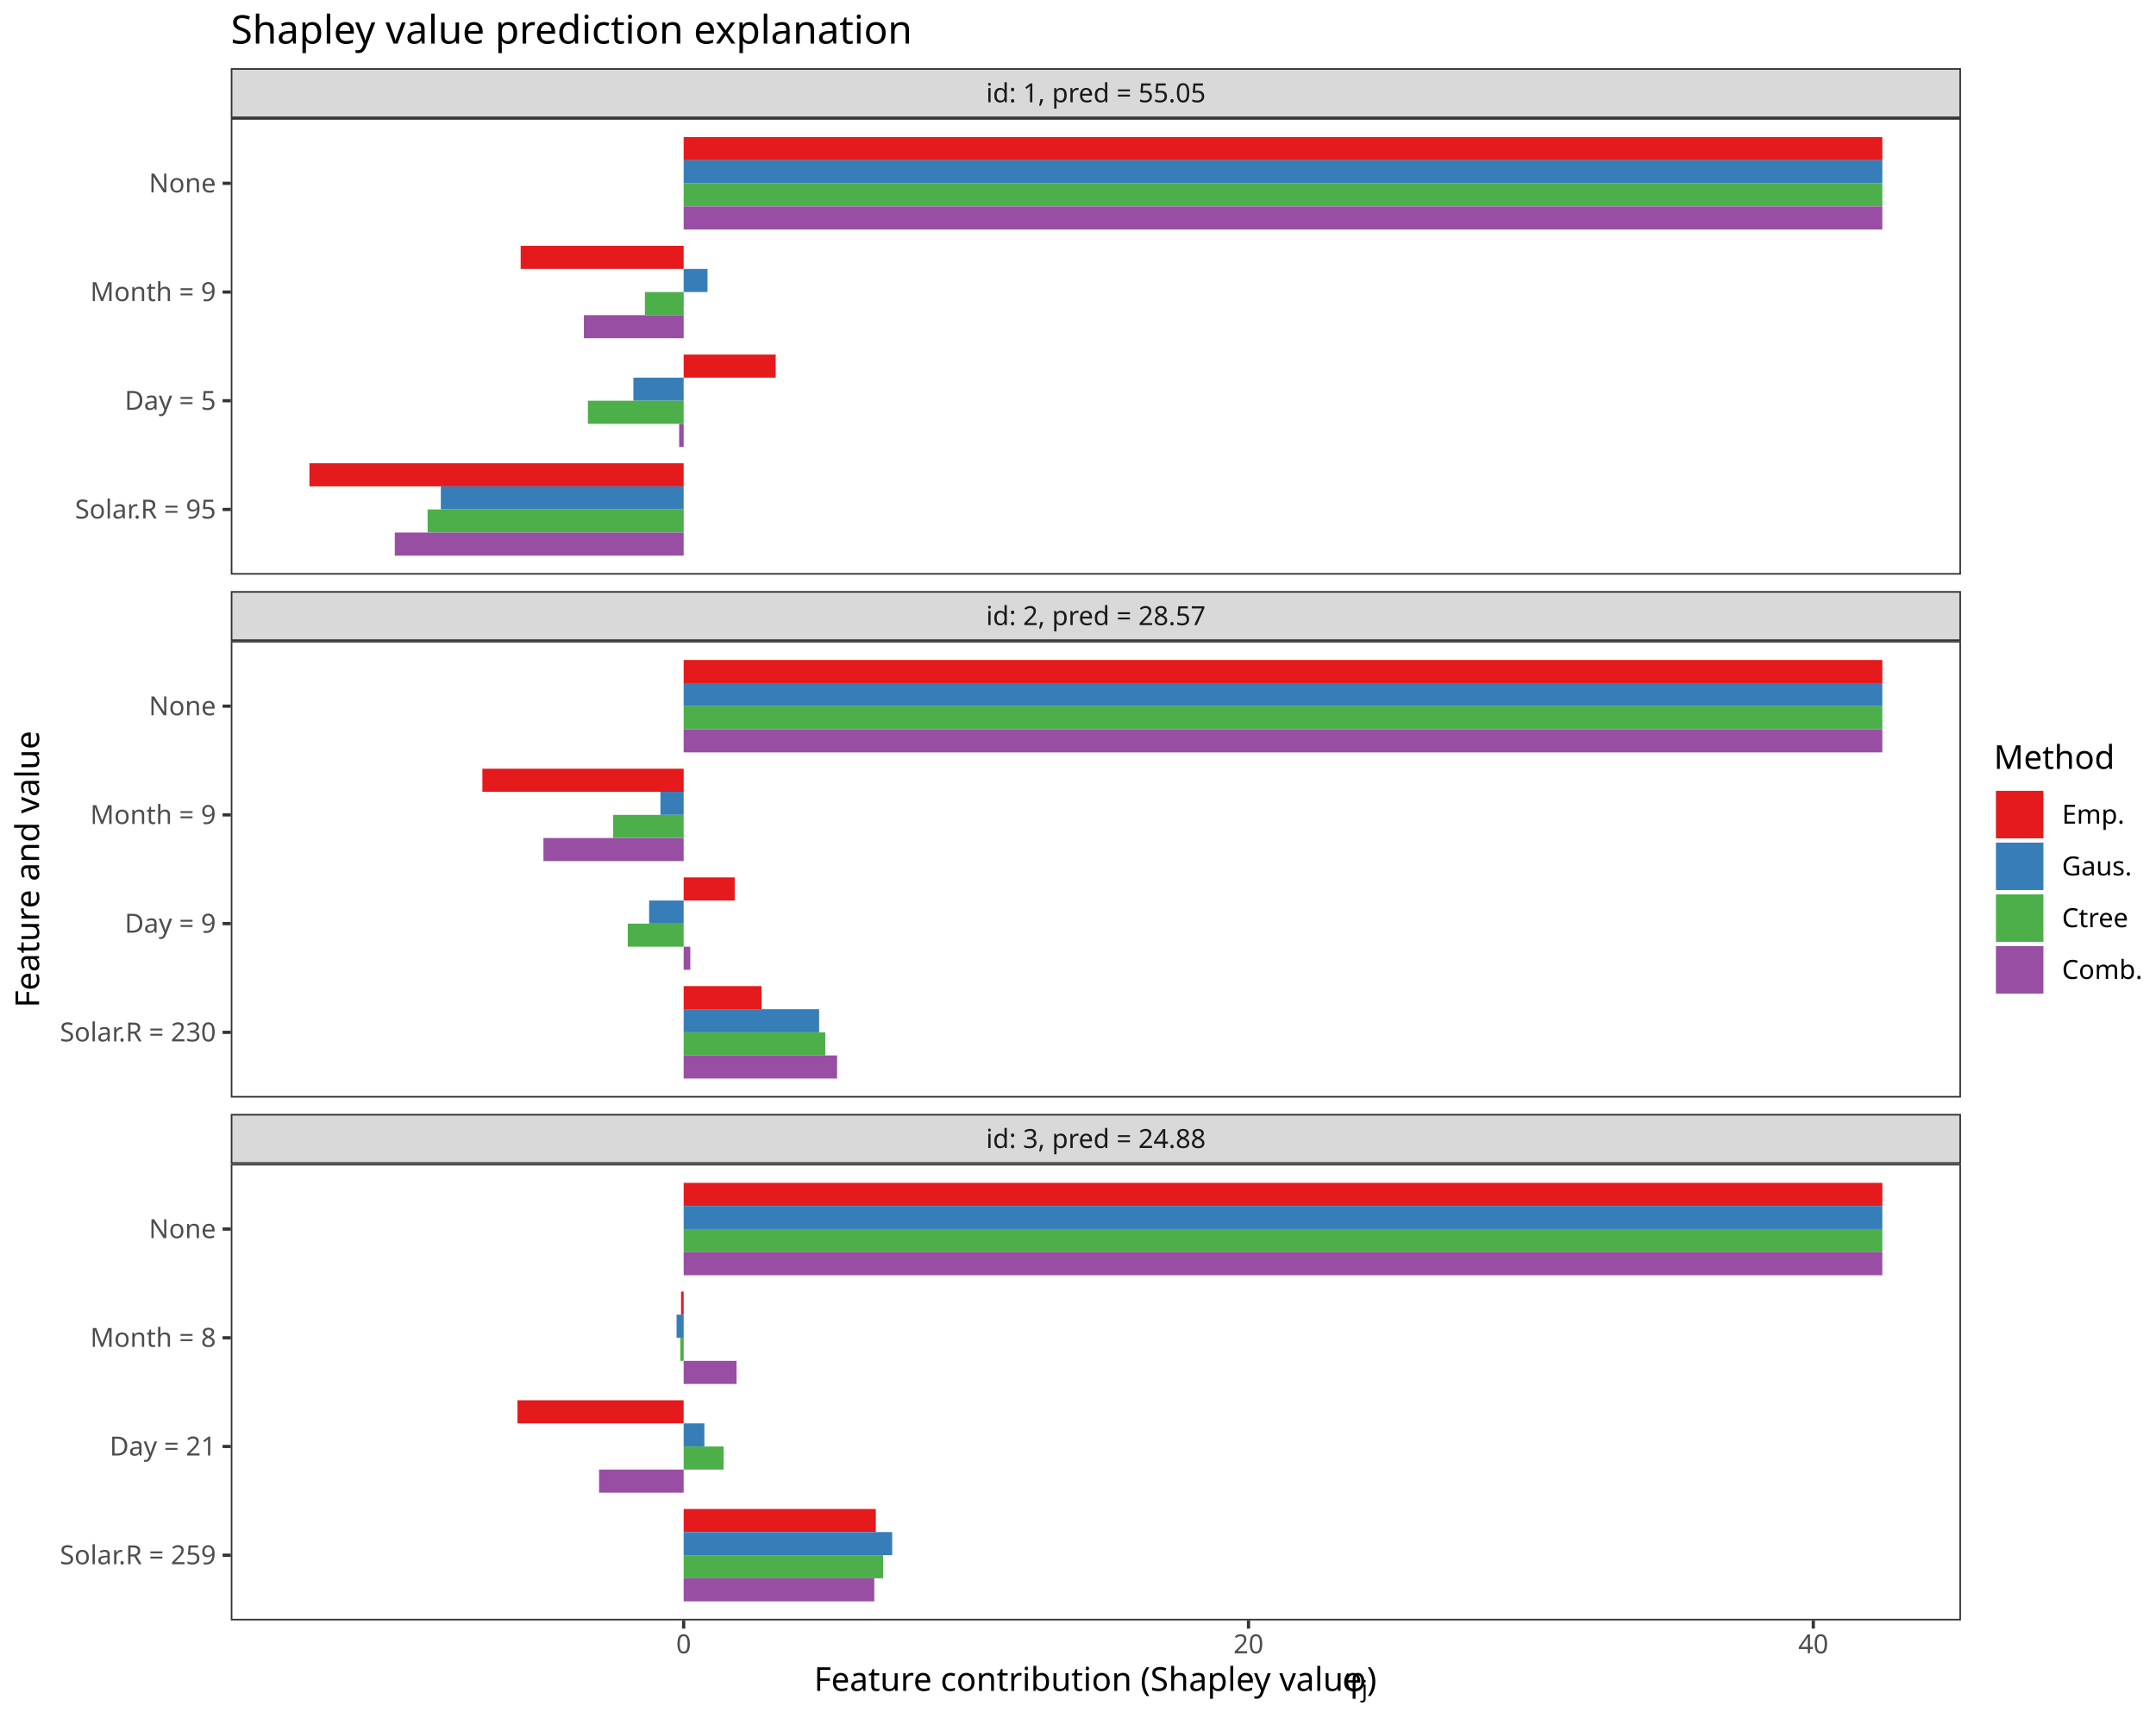
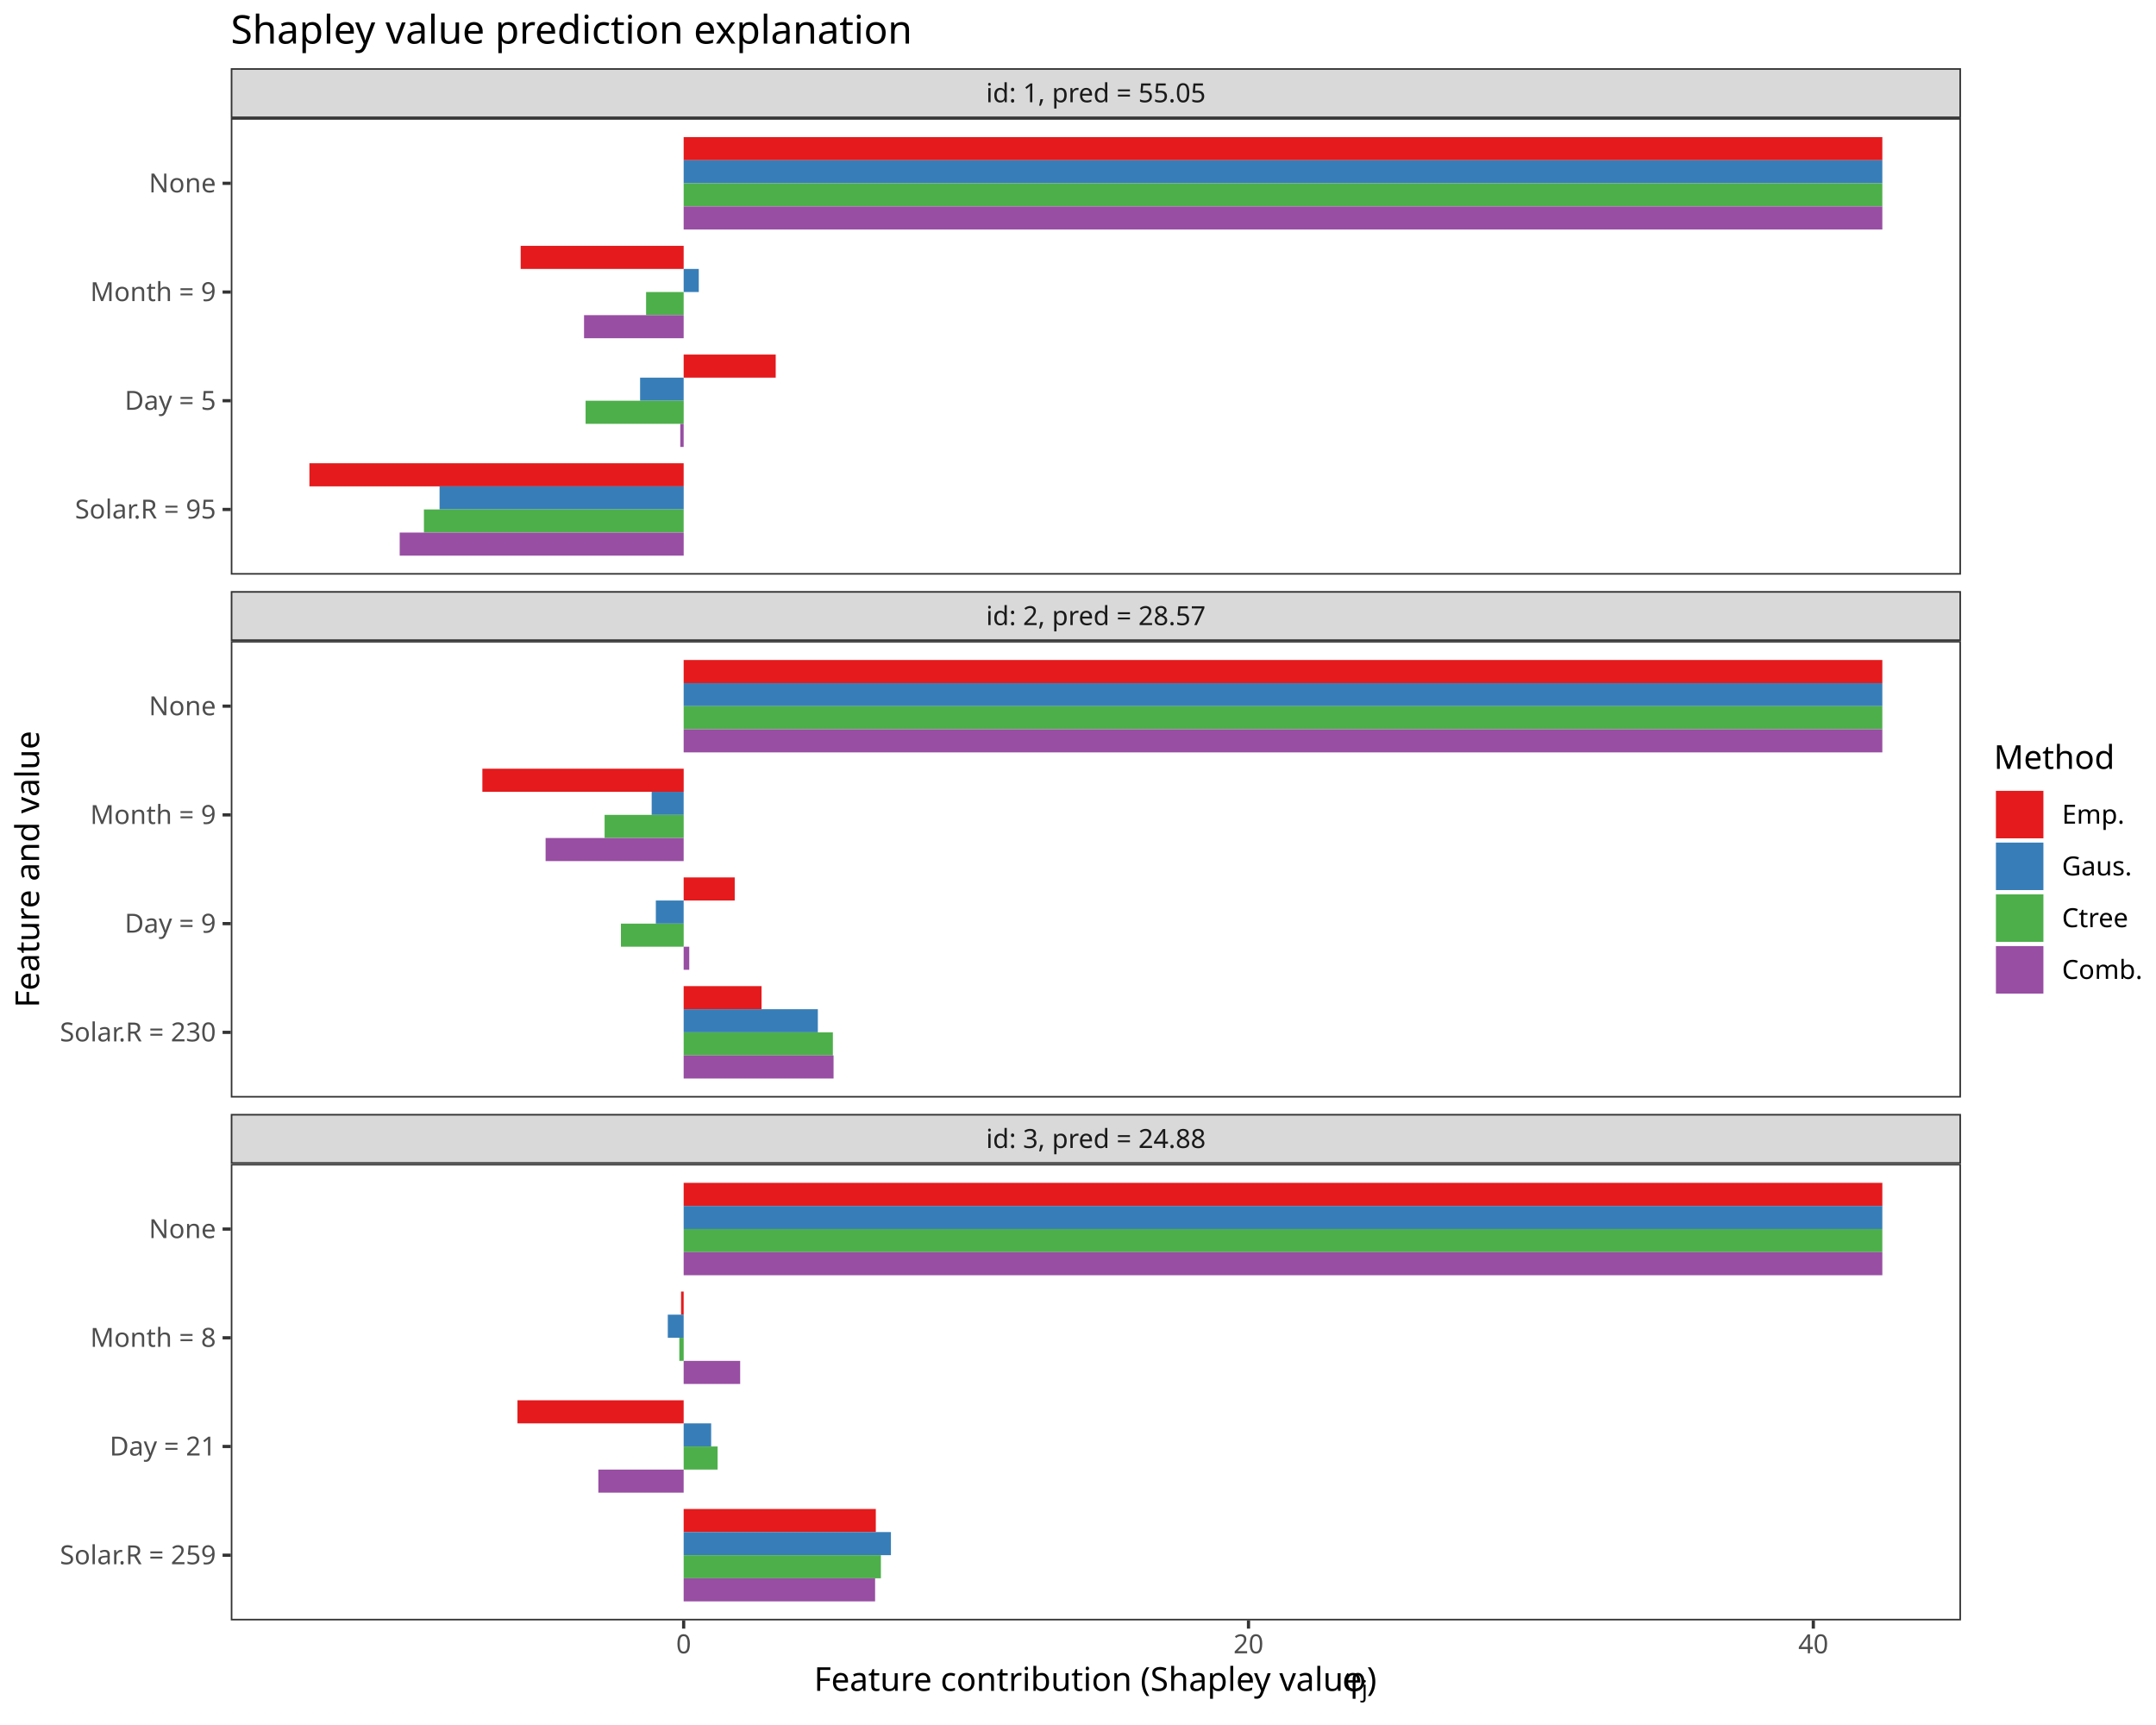
<svg xmlns="http://www.w3.org/2000/svg" class="svglite" data-engine-version="2.0" width="720.00pt" height="576.00pt" viewBox="0 0 720.00 576.00">
  <defs>
    <style type="text/css">
    .svglite line, .svglite polyline, .svglite polygon, .svglite path, .svglite rect, .svglite circle {
      fill: none;
      stroke: #000000;
      stroke-linecap: round;
      stroke-linejoin: round;
      stroke-miterlimit: 10.00;
    }
  </style>
  </defs>
  <rect width="100%" height="100%" style="stroke: none; fill: #FFFFFF;" />
  <defs>
    <clipPath id="cpMC4wMHw3MjAuMDB8MC4wMHw1NzYuMDA=">
      <rect x="0.00" y="0.00" width="720.00" height="576.00" />
    </clipPath>
  </defs>
  <g clip-path="url(#cpMC4wMHw3MjAuMDB8MC4wMHw1NzYuMDA=)">
    <rect x="0.00" y="-0" width="720.00" height="576.00" style="stroke-width: 1.07; stroke: #FFFFFF; fill: #FFFFFF;" />
  </g>
  <defs>
    <clipPath id="cpNzcuMDd8NjU0Ljg4fDM5LjQzfDE5MS44OQ==">
      <rect x="77.07" y="39.43" width="577.81" height="152.46" />
    </clipPath>
  </defs>
  <g clip-path="url(#cpNzcuMDd8NjU0Ljg4fDM5LjQzfDE5MS44OQ==)">
    <rect x="77.07" y="39.43" width="577.81" height="152.46" style="stroke-width: 1.07; stroke: none; fill: #FFFFFF;" />
    <rect x="228.31" y="45.79" width="400.30" height="7.71" style="stroke-width: 1.07; stroke: none; stroke-linecap: butt; stroke-linejoin: miter; fill: #E41A1C;" />
    <rect x="228.31" y="53.50" width="400.30" height="7.71" style="stroke-width: 1.07; stroke: none; stroke-linecap: butt; stroke-linejoin: miter; fill: #377EB8;" />
    <rect x="228.31" y="61.21" width="400.30" height="7.71" style="stroke-width: 1.07; stroke: none; stroke-linecap: butt; stroke-linejoin: miter; fill: #4DAF4A;" />
    <rect x="228.31" y="68.93" width="400.30" height="7.71" style="stroke-width: 1.07; stroke: none; stroke-linecap: butt; stroke-linejoin: miter; fill: #984EA3;" />
    <rect x="173.88" y="82.09" width="54.43" height="7.71" style="stroke-width: 1.07; stroke: none; stroke-linecap: butt; stroke-linejoin: miter; fill: #E41A1C;" />
-     <rect x="228.31" y="89.80" width="7.97" height="7.71" style="stroke-width: 1.07; stroke: none; stroke-linecap: butt; stroke-linejoin: miter; fill: #377EB8;" />
-     <rect x="215.36" y="97.51" width="12.96" height="7.71" style="stroke-width: 1.07; stroke: none; stroke-linecap: butt; stroke-linejoin: miter; fill: #4DAF4A;" />
-     <rect x="194.99" y="105.23" width="33.33" height="7.71" style="stroke-width: 1.07; stroke: none; stroke-linecap: butt; stroke-linejoin: miter; fill: #984EA3;" />
+     <rect x="228.31" y="89.80" width="5.05" height="7.71" style="stroke-width: 1.07; stroke: none; stroke-linecap: butt; stroke-linejoin: miter; fill: #377EB8;" />
+     <rect x="215.76" y="97.51" width="12.55" height="7.71" style="stroke-width: 1.07; stroke: none; stroke-linecap: butt; stroke-linejoin: miter; fill: #4DAF4A;" />
+     <rect x="195.04" y="105.23" width="33.27" height="7.71" style="stroke-width: 1.07; stroke: none; stroke-linecap: butt; stroke-linejoin: miter; fill: #984EA3;" />
    <rect x="228.31" y="118.39" width="30.74" height="7.71" style="stroke-width: 1.07; stroke: none; stroke-linecap: butt; stroke-linejoin: miter; fill: #E41A1C;" />
-     <rect x="211.52" y="126.10" width="16.79" height="7.71" style="stroke-width: 1.07; stroke: none; stroke-linecap: butt; stroke-linejoin: miter; fill: #377EB8;" />
-     <rect x="196.32" y="133.81" width="31.99" height="7.71" style="stroke-width: 1.07; stroke: none; stroke-linecap: butt; stroke-linejoin: miter; fill: #4DAF4A;" />
-     <rect x="226.80" y="141.53" width="1.52" height="7.71" style="stroke-width: 1.07; stroke: none; stroke-linecap: butt; stroke-linejoin: miter; fill: #984EA3;" />
+     <rect x="213.76" y="126.10" width="14.55" height="7.71" style="stroke-width: 1.07; stroke: none; stroke-linecap: butt; stroke-linejoin: miter; fill: #377EB8;" />
+     <rect x="195.56" y="133.81" width="32.76" height="7.71" style="stroke-width: 1.07; stroke: none; stroke-linecap: butt; stroke-linejoin: miter; fill: #4DAF4A;" />
+     <rect x="227.18" y="141.53" width="1.13" height="7.71" style="stroke-width: 1.07; stroke: none; stroke-linecap: butt; stroke-linejoin: miter; fill: #984EA3;" />
    <rect x="103.33" y="154.69" width="124.98" height="7.71" style="stroke-width: 1.07; stroke: none; stroke-linecap: butt; stroke-linejoin: miter; fill: #E41A1C;" />
-     <rect x="147.22" y="162.40" width="81.09" height="7.71" style="stroke-width: 1.07; stroke: none; stroke-linecap: butt; stroke-linejoin: miter; fill: #377EB8;" />
-     <rect x="142.80" y="170.11" width="85.52" height="7.71" style="stroke-width: 1.07; stroke: none; stroke-linecap: butt; stroke-linejoin: miter; fill: #4DAF4A;" />
-     <rect x="131.84" y="177.83" width="96.47" height="7.71" style="stroke-width: 1.07; stroke: none; stroke-linecap: butt; stroke-linejoin: miter; fill: #984EA3;" />
+     <rect x="146.79" y="162.40" width="81.53" height="7.71" style="stroke-width: 1.07; stroke: none; stroke-linecap: butt; stroke-linejoin: miter; fill: #377EB8;" />
+     <rect x="141.57" y="170.11" width="86.74" height="7.71" style="stroke-width: 1.07; stroke: none; stroke-linecap: butt; stroke-linejoin: miter; fill: #4DAF4A;" />
+     <rect x="133.48" y="177.83" width="94.84" height="7.71" style="stroke-width: 1.07; stroke: none; stroke-linecap: butt; stroke-linejoin: miter; fill: #984EA3;" />
    <rect x="77.07" y="39.43" width="577.81" height="152.46" style="stroke-width: 1.07; stroke: #333333;" />
  </g>
  <g clip-path="url(#cpMC4wMHw3MjAuMDB8MC4wMHw1NzYuMDA=)">
</g>
  <defs>
    <clipPath id="cpNzcuMDd8NjU0Ljg4fDIxNC4wMnwzNjYuNDk=">
      <rect x="77.07" y="214.02" width="577.81" height="152.46" />
    </clipPath>
  </defs>
  <g clip-path="url(#cpNzcuMDd8NjU0Ljg4fDIxNC4wMnwzNjYuNDk=)">
    <rect x="77.07" y="214.02" width="577.81" height="152.46" style="stroke-width: 1.07; stroke: none; fill: #FFFFFF;" />
    <rect x="228.31" y="220.38" width="400.30" height="7.71" style="stroke-width: 1.07; stroke: none; stroke-linecap: butt; stroke-linejoin: miter; fill: #E41A1C;" />
    <rect x="228.31" y="228.09" width="400.30" height="7.71" style="stroke-width: 1.07; stroke: none; stroke-linecap: butt; stroke-linejoin: miter; fill: #377EB8;" />
    <rect x="228.31" y="235.80" width="400.30" height="7.71" style="stroke-width: 1.07; stroke: none; stroke-linecap: butt; stroke-linejoin: miter; fill: #4DAF4A;" />
    <rect x="228.31" y="243.52" width="400.30" height="7.71" style="stroke-width: 1.07; stroke: none; stroke-linecap: butt; stroke-linejoin: miter; fill: #984EA3;" />
    <rect x="161.09" y="256.68" width="67.23" height="7.71" style="stroke-width: 1.07; stroke: none; stroke-linecap: butt; stroke-linejoin: miter; fill: #E41A1C;" />
-     <rect x="220.55" y="264.39" width="7.76" height="7.71" style="stroke-width: 1.07; stroke: none; stroke-linecap: butt; stroke-linejoin: miter; fill: #377EB8;" />
-     <rect x="204.74" y="272.10" width="23.57" height="7.71" style="stroke-width: 1.07; stroke: none; stroke-linecap: butt; stroke-linejoin: miter; fill: #4DAF4A;" />
-     <rect x="181.48" y="279.82" width="46.83" height="7.71" style="stroke-width: 1.07; stroke: none; stroke-linecap: butt; stroke-linejoin: miter; fill: #984EA3;" />
+     <rect x="217.63" y="264.39" width="10.68" height="7.71" style="stroke-width: 1.07; stroke: none; stroke-linecap: butt; stroke-linejoin: miter; fill: #377EB8;" />
+     <rect x="201.91" y="272.10" width="26.41" height="7.71" style="stroke-width: 1.07; stroke: none; stroke-linecap: butt; stroke-linejoin: miter; fill: #4DAF4A;" />
+     <rect x="182.20" y="279.82" width="46.11" height="7.71" style="stroke-width: 1.07; stroke: none; stroke-linecap: butt; stroke-linejoin: miter; fill: #984EA3;" />
    <rect x="228.31" y="292.98" width="17.05" height="7.71" style="stroke-width: 1.07; stroke: none; stroke-linecap: butt; stroke-linejoin: miter; fill: #E41A1C;" />
-     <rect x="216.78" y="300.69" width="11.53" height="7.71" style="stroke-width: 1.07; stroke: none; stroke-linecap: butt; stroke-linejoin: miter; fill: #377EB8;" />
-     <rect x="209.64" y="308.41" width="18.67" height="7.71" style="stroke-width: 1.07; stroke: none; stroke-linecap: butt; stroke-linejoin: miter; fill: #4DAF4A;" />
-     <rect x="228.31" y="316.12" width="2.22" height="7.71" style="stroke-width: 1.07; stroke: none; stroke-linecap: butt; stroke-linejoin: miter; fill: #984EA3;" />
+     <rect x="219.02" y="300.69" width="9.29" height="7.71" style="stroke-width: 1.07; stroke: none; stroke-linecap: butt; stroke-linejoin: miter; fill: #377EB8;" />
+     <rect x="207.36" y="308.41" width="20.96" height="7.71" style="stroke-width: 1.07; stroke: none; stroke-linecap: butt; stroke-linejoin: miter; fill: #4DAF4A;" />
+     <rect x="228.31" y="316.12" width="1.87" height="7.71" style="stroke-width: 1.07; stroke: none; stroke-linecap: butt; stroke-linejoin: miter; fill: #984EA3;" />
    <rect x="228.31" y="329.28" width="26.01" height="7.71" style="stroke-width: 1.07; stroke: none; stroke-linecap: butt; stroke-linejoin: miter; fill: #E41A1C;" />
-     <rect x="228.31" y="336.99" width="45.24" height="7.71" style="stroke-width: 1.07; stroke: none; stroke-linecap: butt; stroke-linejoin: miter; fill: #377EB8;" />
-     <rect x="228.31" y="344.71" width="47.30" height="7.71" style="stroke-width: 1.07; stroke: none; stroke-linecap: butt; stroke-linejoin: miter; fill: #4DAF4A;" />
-     <rect x="228.31" y="352.42" width="51.24" height="7.71" style="stroke-width: 1.07; stroke: none; stroke-linecap: butt; stroke-linejoin: miter; fill: #984EA3;" />
+     <rect x="228.31" y="336.99" width="44.81" height="7.71" style="stroke-width: 1.07; stroke: none; stroke-linecap: butt; stroke-linejoin: miter; fill: #377EB8;" />
+     <rect x="228.31" y="344.71" width="49.83" height="7.71" style="stroke-width: 1.07; stroke: none; stroke-linecap: butt; stroke-linejoin: miter; fill: #4DAF4A;" />
+     <rect x="228.31" y="352.42" width="50.06" height="7.71" style="stroke-width: 1.07; stroke: none; stroke-linecap: butt; stroke-linejoin: miter; fill: #984EA3;" />
    <rect x="77.07" y="214.02" width="577.81" height="152.46" style="stroke-width: 1.07; stroke: #333333;" />
  </g>
  <g clip-path="url(#cpMC4wMHw3MjAuMDB8MC4wMHw1NzYuMDA=)">
</g>
  <defs>
    <clipPath id="cpNzcuMDd8NjU0Ljg4fDM4OC42Mnw1NDEuMDg=">
      <rect x="77.07" y="388.62" width="577.81" height="152.46" />
    </clipPath>
  </defs>
  <g clip-path="url(#cpNzcuMDd8NjU0Ljg4fDM4OC42Mnw1NDEuMDg=)">
    <rect x="77.07" y="388.62" width="577.81" height="152.46" style="stroke-width: 1.07; stroke: none; fill: #FFFFFF;" />
    <rect x="228.31" y="394.97" width="400.30" height="7.71" style="stroke-width: 1.07; stroke: none; stroke-linecap: butt; stroke-linejoin: miter; fill: #E41A1C;" />
    <rect x="228.31" y="402.68" width="400.30" height="7.71" style="stroke-width: 1.07; stroke: none; stroke-linecap: butt; stroke-linejoin: miter; fill: #377EB8;" />
    <rect x="228.31" y="410.40" width="400.30" height="7.71" style="stroke-width: 1.07; stroke: none; stroke-linecap: butt; stroke-linejoin: miter; fill: #4DAF4A;" />
    <rect x="228.31" y="418.11" width="400.30" height="7.71" style="stroke-width: 1.07; stroke: none; stroke-linecap: butt; stroke-linejoin: miter; fill: #984EA3;" />
    <rect x="227.44" y="431.27" width="0.87" height="7.71" style="stroke-width: 1.07; stroke: none; stroke-linecap: butt; stroke-linejoin: miter; fill: #E41A1C;" />
-     <rect x="225.94" y="438.98" width="2.38" height="7.71" style="stroke-width: 1.07; stroke: none; stroke-linecap: butt; stroke-linejoin: miter; fill: #377EB8;" />
-     <rect x="227.19" y="446.70" width="1.13" height="7.71" style="stroke-width: 1.07; stroke: none; stroke-linecap: butt; stroke-linejoin: miter; fill: #4DAF4A;" />
-     <rect x="228.31" y="454.41" width="17.66" height="7.71" style="stroke-width: 1.07; stroke: none; stroke-linecap: butt; stroke-linejoin: miter; fill: #984EA3;" />
+     <rect x="223.01" y="438.98" width="5.30" height="7.71" style="stroke-width: 1.07; stroke: none; stroke-linecap: butt; stroke-linejoin: miter; fill: #377EB8;" />
+     <rect x="226.86" y="446.70" width="1.46" height="7.71" style="stroke-width: 1.07; stroke: none; stroke-linecap: butt; stroke-linejoin: miter; fill: #4DAF4A;" />
+     <rect x="228.31" y="454.41" width="18.87" height="7.71" style="stroke-width: 1.07; stroke: none; stroke-linecap: butt; stroke-linejoin: miter; fill: #984EA3;" />
    <rect x="172.81" y="467.57" width="55.50" height="7.71" style="stroke-width: 1.07; stroke: none; stroke-linecap: butt; stroke-linejoin: miter; fill: #E41A1C;" />
-     <rect x="228.31" y="475.28" width="6.93" height="7.71" style="stroke-width: 1.07; stroke: none; stroke-linecap: butt; stroke-linejoin: miter; fill: #377EB8;" />
-     <rect x="228.31" y="483.00" width="13.35" height="7.71" style="stroke-width: 1.07; stroke: none; stroke-linecap: butt; stroke-linejoin: miter; fill: #4DAF4A;" />
-     <rect x="200.06" y="490.71" width="28.25" height="7.71" style="stroke-width: 1.07; stroke: none; stroke-linecap: butt; stroke-linejoin: miter; fill: #984EA3;" />
+     <rect x="228.31" y="475.28" width="9.18" height="7.71" style="stroke-width: 1.07; stroke: none; stroke-linecap: butt; stroke-linejoin: miter; fill: #377EB8;" />
+     <rect x="228.31" y="483.00" width="11.33" height="7.71" style="stroke-width: 1.07; stroke: none; stroke-linecap: butt; stroke-linejoin: miter; fill: #4DAF4A;" />
+     <rect x="199.82" y="490.71" width="28.49" height="7.71" style="stroke-width: 1.07; stroke: none; stroke-linecap: butt; stroke-linejoin: miter; fill: #984EA3;" />
    <rect x="228.31" y="503.87" width="64.17" height="7.71" style="stroke-width: 1.07; stroke: none; stroke-linecap: butt; stroke-linejoin: miter; fill: #E41A1C;" />
-     <rect x="228.31" y="511.58" width="69.65" height="7.71" style="stroke-width: 1.07; stroke: none; stroke-linecap: butt; stroke-linejoin: miter; fill: #377EB8;" />
-     <rect x="228.31" y="519.30" width="66.62" height="7.71" style="stroke-width: 1.07; stroke: none; stroke-linecap: butt; stroke-linejoin: miter; fill: #4DAF4A;" />
-     <rect x="228.31" y="527.01" width="63.66" height="7.71" style="stroke-width: 1.07; stroke: none; stroke-linecap: butt; stroke-linejoin: miter; fill: #984EA3;" />
+     <rect x="228.31" y="511.58" width="69.22" height="7.71" style="stroke-width: 1.07; stroke: none; stroke-linecap: butt; stroke-linejoin: miter; fill: #377EB8;" />
+     <rect x="228.31" y="519.30" width="65.87" height="7.71" style="stroke-width: 1.07; stroke: none; stroke-linecap: butt; stroke-linejoin: miter; fill: #4DAF4A;" />
+     <rect x="228.31" y="527.01" width="63.93" height="7.71" style="stroke-width: 1.07; stroke: none; stroke-linecap: butt; stroke-linejoin: miter; fill: #984EA3;" />
    <rect x="77.07" y="388.62" width="577.81" height="152.46" style="stroke-width: 1.07; stroke: #333333;" />
  </g>
  <g clip-path="url(#cpMC4wMHw3MjAuMDB8MC4wMHw1NzYuMDA=)">
</g>
  <defs>
    <clipPath id="cpNzcuMDd8NjU0Ljg4fDM3MS45NnwzODguNjI=">
      <rect x="77.07" y="371.96" width="577.81" height="16.65" />
    </clipPath>
  </defs>
  <g clip-path="url(#cpNzcuMDd8NjU0Ljg4fDM3MS45NnwzODguNjI=)">
    <rect x="77.07" y="371.96" width="577.81" height="16.65" style="stroke-width: 1.07; stroke: #333333; fill: #D9D9D9;" />
    <text x="365.97" y="383.32" text-anchor="middle" style="font-size: 8.80px; fill: #1A1A1A; font-family: sans;" textLength="71.19px" lengthAdjust="spacingAndGlyphs">id: 3, pred = 24.88</text>
  </g>
  <g clip-path="url(#cpMC4wMHw3MjAuMDB8MC4wMHw1NzYuMDA=)">
</g>
  <defs>
    <clipPath id="cpNzcuMDd8NjU0Ljg4fDE5Ny4zN3wyMTQuMDI=">
      <rect x="77.07" y="197.37" width="577.81" height="16.65" />
    </clipPath>
  </defs>
  <g clip-path="url(#cpNzcuMDd8NjU0Ljg4fDE5Ny4zN3wyMTQuMDI=)">
    <rect x="77.07" y="197.37" width="577.81" height="16.65" style="stroke-width: 1.07; stroke: #333333; fill: #D9D9D9;" />
    <text x="365.97" y="208.73" text-anchor="middle" style="font-size: 8.80px; fill: #1A1A1A; font-family: sans;" textLength="71.19px" lengthAdjust="spacingAndGlyphs">id: 2, pred = 28.57</text>
  </g>
  <g clip-path="url(#cpMC4wMHw3MjAuMDB8MC4wMHw1NzYuMDA=)">
</g>
  <defs>
    <clipPath id="cpNzcuMDd8NjU0Ljg4fDIyLjc4fDM5LjQz">
      <rect x="77.07" y="22.78" width="577.81" height="16.65" />
    </clipPath>
  </defs>
  <g clip-path="url(#cpNzcuMDd8NjU0Ljg4fDIyLjc4fDM5LjQz)">
    <rect x="77.07" y="22.78" width="577.81" height="16.65" style="stroke-width: 1.07; stroke: #333333; fill: #D9D9D9;" />
    <text x="365.97" y="34.14" text-anchor="middle" style="font-size: 8.80px; fill: #1A1A1A; font-family: sans;" textLength="71.19px" lengthAdjust="spacingAndGlyphs">id: 1, pred = 55.05</text>
  </g>
  <g clip-path="url(#cpMC4wMHw3MjAuMDB8MC4wMHw1NzYuMDA=)">
    <polyline points="228.31,543.82 228.31,541.08 " style="stroke-width: 1.07; stroke: #333333; stroke-linecap: butt;" />
    <polyline points="416.94,543.82 416.94,541.08 " style="stroke-width: 1.07; stroke: #333333; stroke-linecap: butt;" />
    <polyline points="605.56,543.82 605.56,541.08 " style="stroke-width: 1.07; stroke: #333333; stroke-linecap: butt;" />
    <text x="228.31" y="552.06" text-anchor="middle" style="font-size: 8.80px; fill: #4D4D4D; font-family: sans;" textLength="4.89px" lengthAdjust="spacingAndGlyphs">0</text>
    <text x="416.94" y="552.06" text-anchor="middle" style="font-size: 8.80px; fill: #4D4D4D; font-family: sans;" textLength="9.79px" lengthAdjust="spacingAndGlyphs">20</text>
    <text x="605.56" y="552.06" text-anchor="middle" style="font-size: 8.80px; fill: #4D4D4D; font-family: sans;" textLength="9.79px" lengthAdjust="spacingAndGlyphs">40</text>
    <text x="72.13" y="173.14" text-anchor="end" style="font-size: 8.80px; fill: #4D4D4D; font-family: sans;" textLength="49.17px" lengthAdjust="spacingAndGlyphs">Solar.R = 95</text>
    <text x="72.13" y="136.84" text-anchor="end" style="font-size: 8.80px; fill: #4D4D4D; font-family: sans;" textLength="30.58px" lengthAdjust="spacingAndGlyphs">Day = 5</text>
    <text x="72.13" y="100.54" text-anchor="end" style="font-size: 8.80px; fill: #4D4D4D; font-family: sans;" textLength="39.39px" lengthAdjust="spacingAndGlyphs">Month = 9</text>
    <text x="72.13" y="64.24" text-anchor="end" style="font-size: 8.80px; fill: #4D4D4D; font-family: sans;" textLength="21.04px" lengthAdjust="spacingAndGlyphs">None</text>
    <polyline points="74.33,170.11 77.07,170.11 " style="stroke-width: 1.07; stroke: #333333; stroke-linecap: butt;" />
    <polyline points="74.33,133.81 77.07,133.81 " style="stroke-width: 1.07; stroke: #333333; stroke-linecap: butt;" />
    <polyline points="74.33,97.51 77.07,97.51 " style="stroke-width: 1.07; stroke: #333333; stroke-linecap: butt;" />
    <polyline points="74.33,61.21 77.07,61.21 " style="stroke-width: 1.07; stroke: #333333; stroke-linecap: butt;" />
    <text x="72.13" y="347.73" text-anchor="end" style="font-size: 8.80px; fill: #4D4D4D; font-family: sans;" textLength="54.06px" lengthAdjust="spacingAndGlyphs">Solar.R = 230</text>
    <text x="72.13" y="311.43" text-anchor="end" style="font-size: 8.80px; fill: #4D4D4D; font-family: sans;" textLength="30.58px" lengthAdjust="spacingAndGlyphs">Day = 9</text>
    <text x="72.13" y="275.13" text-anchor="end" style="font-size: 8.80px; fill: #4D4D4D; font-family: sans;" textLength="39.39px" lengthAdjust="spacingAndGlyphs">Month = 9</text>
    <text x="72.13" y="238.83" text-anchor="end" style="font-size: 8.80px; fill: #4D4D4D; font-family: sans;" textLength="21.04px" lengthAdjust="spacingAndGlyphs">None</text>
    <polyline points="74.33,344.71 77.07,344.71 " style="stroke-width: 1.07; stroke: #333333; stroke-linecap: butt;" />
    <polyline points="74.33,308.41 77.07,308.41 " style="stroke-width: 1.07; stroke: #333333; stroke-linecap: butt;" />
    <polyline points="74.33,272.10 77.07,272.10 " style="stroke-width: 1.07; stroke: #333333; stroke-linecap: butt;" />
    <polyline points="74.33,235.80 77.07,235.80 " style="stroke-width: 1.07; stroke: #333333; stroke-linecap: butt;" />
    <text x="72.13" y="522.32" text-anchor="end" style="font-size: 8.80px; fill: #4D4D4D; font-family: sans;" textLength="54.06px" lengthAdjust="spacingAndGlyphs">Solar.R = 259</text>
    <text x="72.13" y="486.02" text-anchor="end" style="font-size: 8.80px; fill: #4D4D4D; font-family: sans;" textLength="35.48px" lengthAdjust="spacingAndGlyphs">Day = 21</text>
    <text x="72.13" y="449.72" text-anchor="end" style="font-size: 8.80px; fill: #4D4D4D; font-family: sans;" textLength="39.39px" lengthAdjust="spacingAndGlyphs">Month = 8</text>
    <text x="72.13" y="413.42" text-anchor="end" style="font-size: 8.80px; fill: #4D4D4D; font-family: sans;" textLength="21.04px" lengthAdjust="spacingAndGlyphs">None</text>
    <polyline points="74.33,519.30 77.07,519.30 " style="stroke-width: 1.07; stroke: #333333; stroke-linecap: butt;" />
    <polyline points="74.33,483.00 77.07,483.00 " style="stroke-width: 1.07; stroke: #333333; stroke-linecap: butt;" />
    <polyline points="74.33,446.70 77.07,446.70 " style="stroke-width: 1.07; stroke: #333333; stroke-linecap: butt;" />
    <polyline points="74.33,410.40 77.07,410.40 " style="stroke-width: 1.07; stroke: #333333; stroke-linecap: butt;" />
    <text x="271.85" y="564.60" style="font-size: 11.00px; font-family: sans;" textLength="173.67px" lengthAdjust="spacingAndGlyphs">Feature contribution (Shapley value</text>
    <text x="445.52" y="564.60" style="font-size: 11.00px; font-family: sans;" textLength="2.75px" lengthAdjust="spacingAndGlyphs"> </text>
    <text x="448.27" y="564.60" style="font-size: 11.00px; font-family: sans;" textLength="6.45px" lengthAdjust="spacingAndGlyphs">φ</text>
    <text x="454.72" y="566.64" style="font-size: 7.70px; font-family: sans;" textLength="1.71px" lengthAdjust="spacingAndGlyphs">j</text>
    <text x="456.43" y="564.60" style="font-size: 11.00px; font-family: sans;" textLength="3.66px" lengthAdjust="spacingAndGlyphs">)</text>
    <text transform="translate(13.05,290.25) rotate(-90)" text-anchor="middle" style="font-size: 11.00px; font-family: sans;" textLength="88.68px" lengthAdjust="spacingAndGlyphs">Feature and value</text>
    <rect x="665.84" y="248.03" width="48.68" height="84.45" style="stroke-width: 1.07; stroke: none; fill: #FFFFFF;" />
    <text x="665.84" y="256.74" style="font-size: 11.00px; font-family: sans;" textLength="36.70px" lengthAdjust="spacingAndGlyphs">Method</text>
    <rect x="665.84" y="263.36" width="17.28" height="17.28" style="stroke-width: 1.07; stroke: none; fill: #FFFFFF;" />
    <rect x="666.54" y="264.07" width="15.86" height="15.86" style="stroke-width: 1.07; stroke: none; stroke-linecap: butt; stroke-linejoin: miter; fill: #E41A1C;" />
    <rect x="665.84" y="280.64" width="17.28" height="17.28" style="stroke-width: 1.07; stroke: none; fill: #FFFFFF;" />
    <rect x="666.54" y="281.35" width="15.86" height="15.86" style="stroke-width: 1.07; stroke: none; stroke-linecap: butt; stroke-linejoin: miter; fill: #377EB8;" />
    <rect x="665.84" y="297.92" width="17.28" height="17.28" style="stroke-width: 1.07; stroke: none; fill: #FFFFFF;" />
    <rect x="666.54" y="298.63" width="15.86" height="15.86" style="stroke-width: 1.07; stroke: none; stroke-linecap: butt; stroke-linejoin: miter; fill: #4DAF4A;" />
    <rect x="665.84" y="315.20" width="17.28" height="17.28" style="stroke-width: 1.07; stroke: none; fill: #FFFFFF;" />
    <rect x="666.54" y="315.91" width="15.86" height="15.86" style="stroke-width: 1.07; stroke: none; stroke-linecap: butt; stroke-linejoin: miter; fill: #984EA3;" />
    <text x="688.60" y="275.03" style="font-size: 8.80px; font-family: sans;" textLength="20.54px" lengthAdjust="spacingAndGlyphs">Emp.</text>
    <text x="688.60" y="292.31" style="font-size: 8.80px; font-family: sans;" textLength="23.49px" lengthAdjust="spacingAndGlyphs">Gaus.</text>
    <text x="688.60" y="309.59" style="font-size: 8.80px; font-family: sans;" textLength="21.52px" lengthAdjust="spacingAndGlyphs">Ctree</text>
    <text x="688.60" y="326.87" style="font-size: 8.80px; font-family: sans;" textLength="25.92px" lengthAdjust="spacingAndGlyphs">Comb.</text>
    <text x="77.07" y="14.56" style="font-size: 13.20px; font-family: sans;" textLength="215.04px" lengthAdjust="spacingAndGlyphs">Shapley value prediction explanation</text>
  </g>
</svg>
